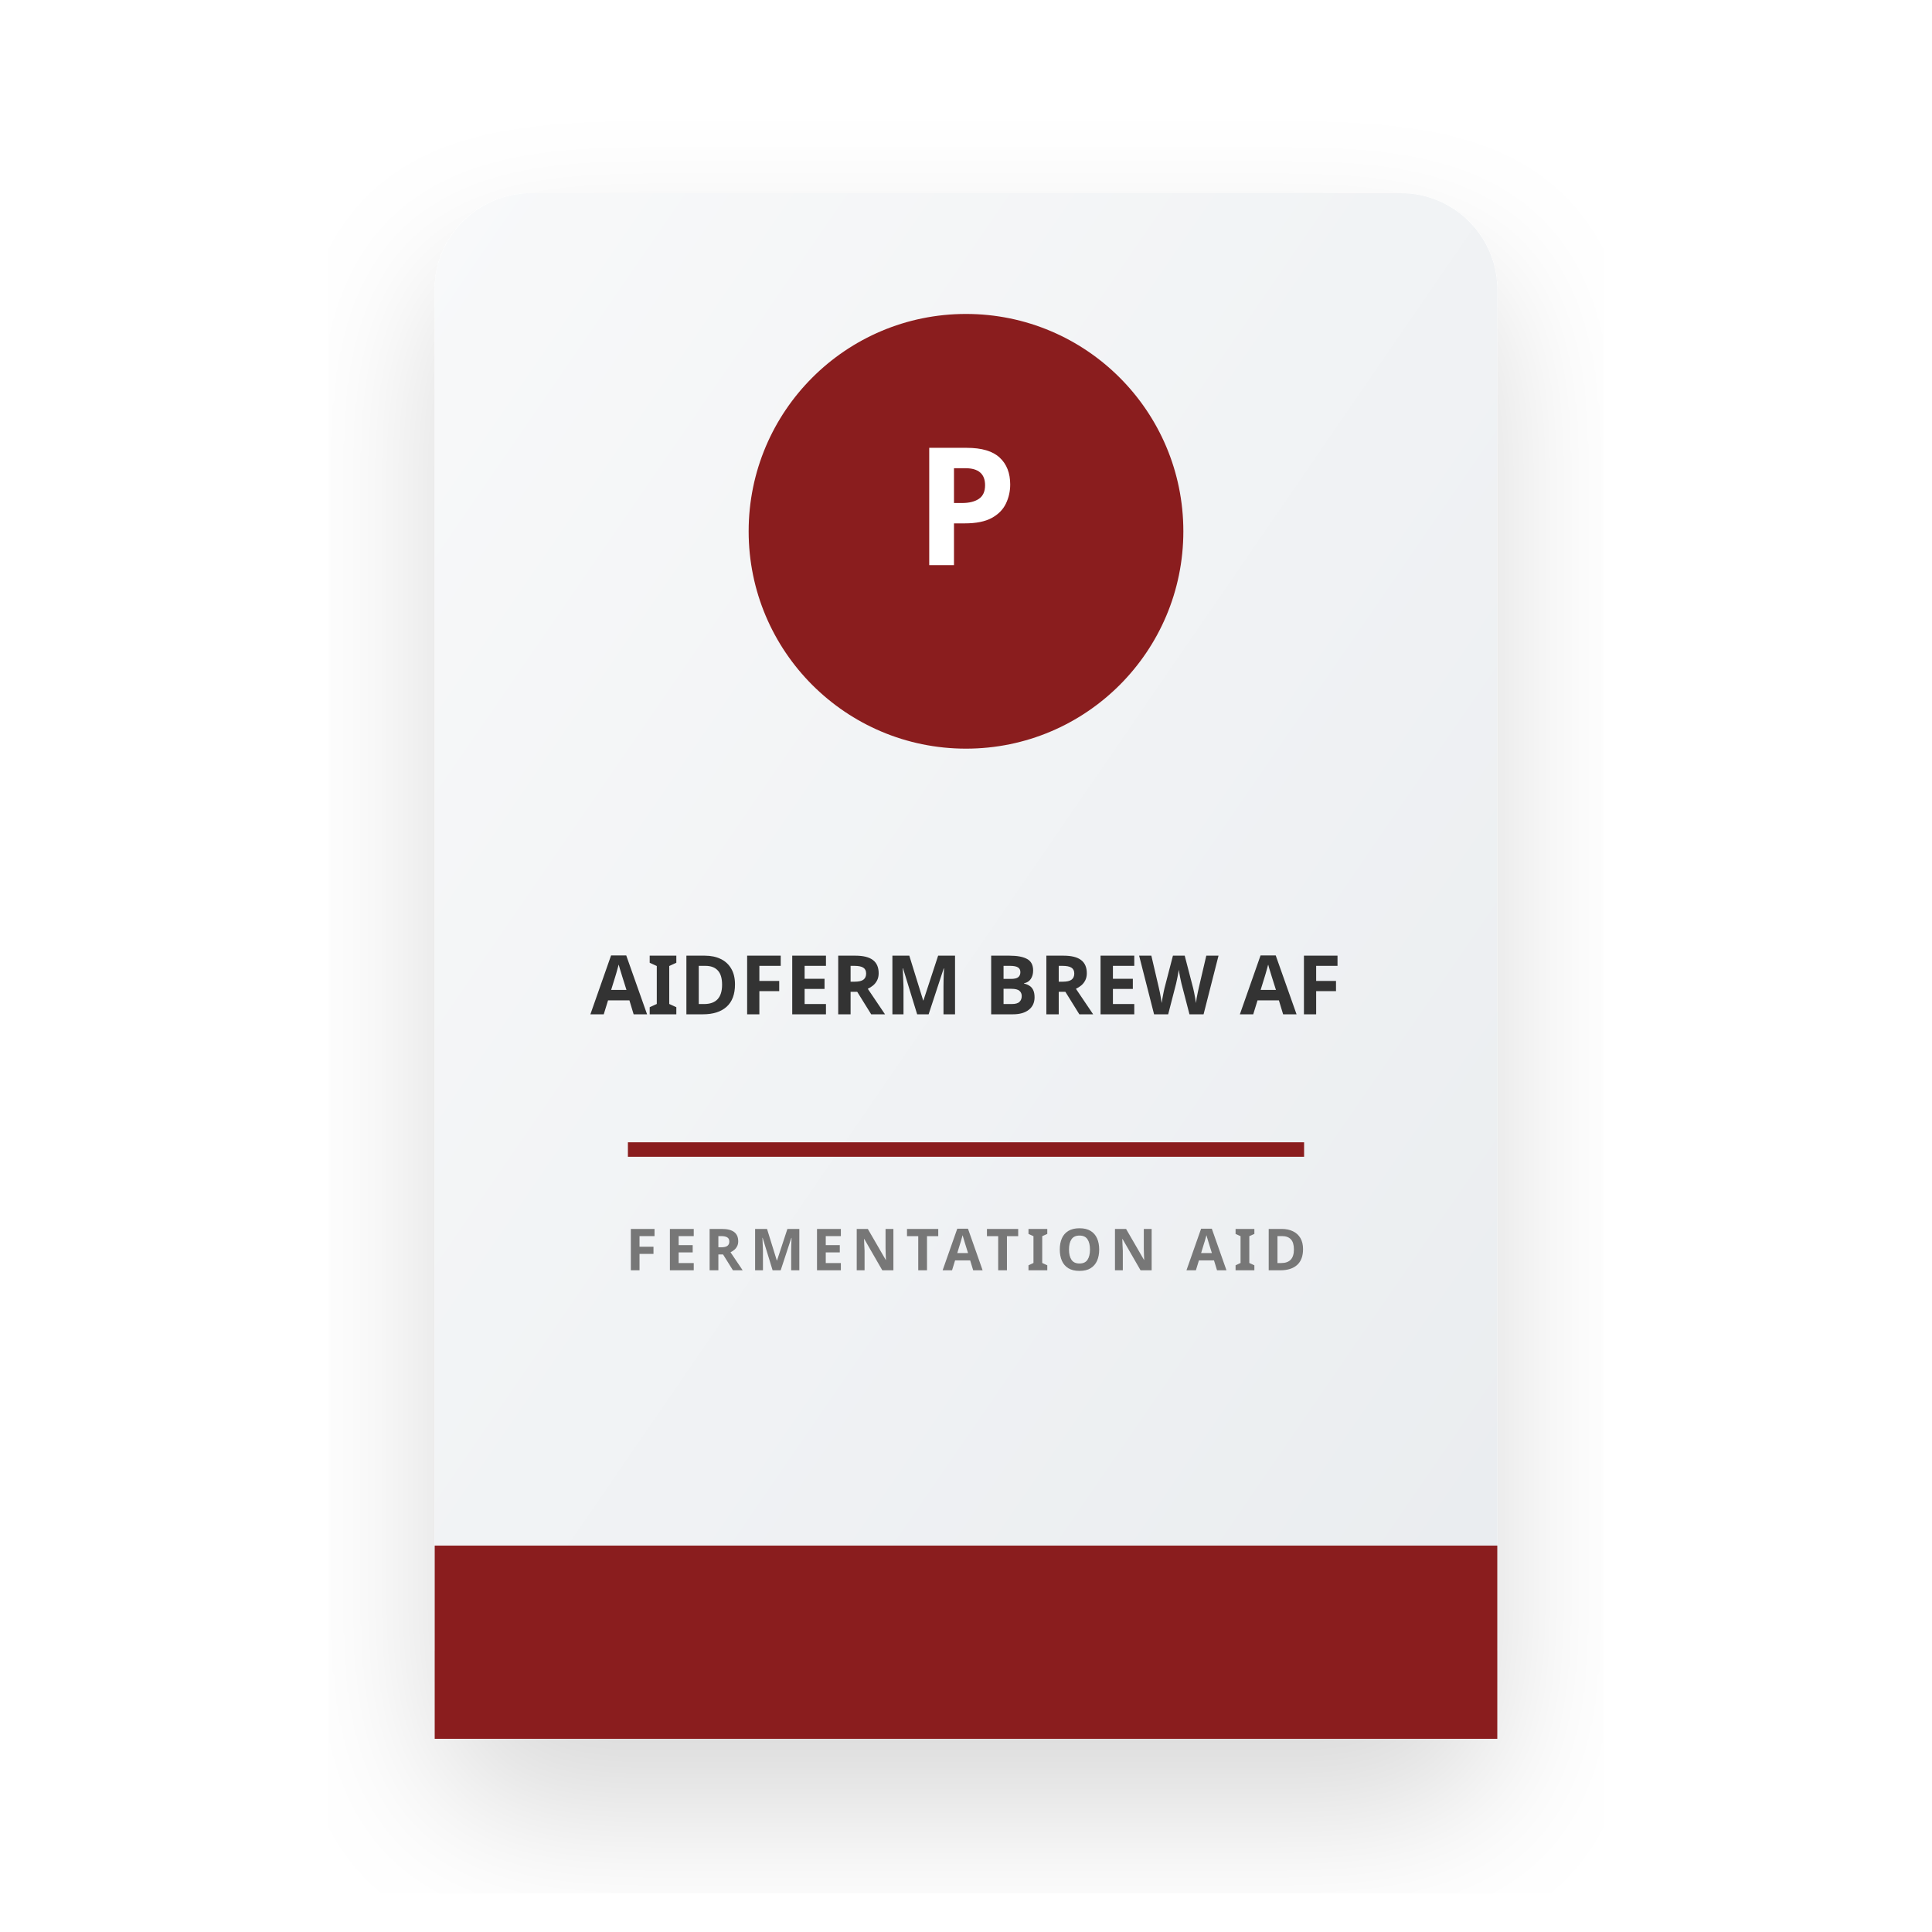
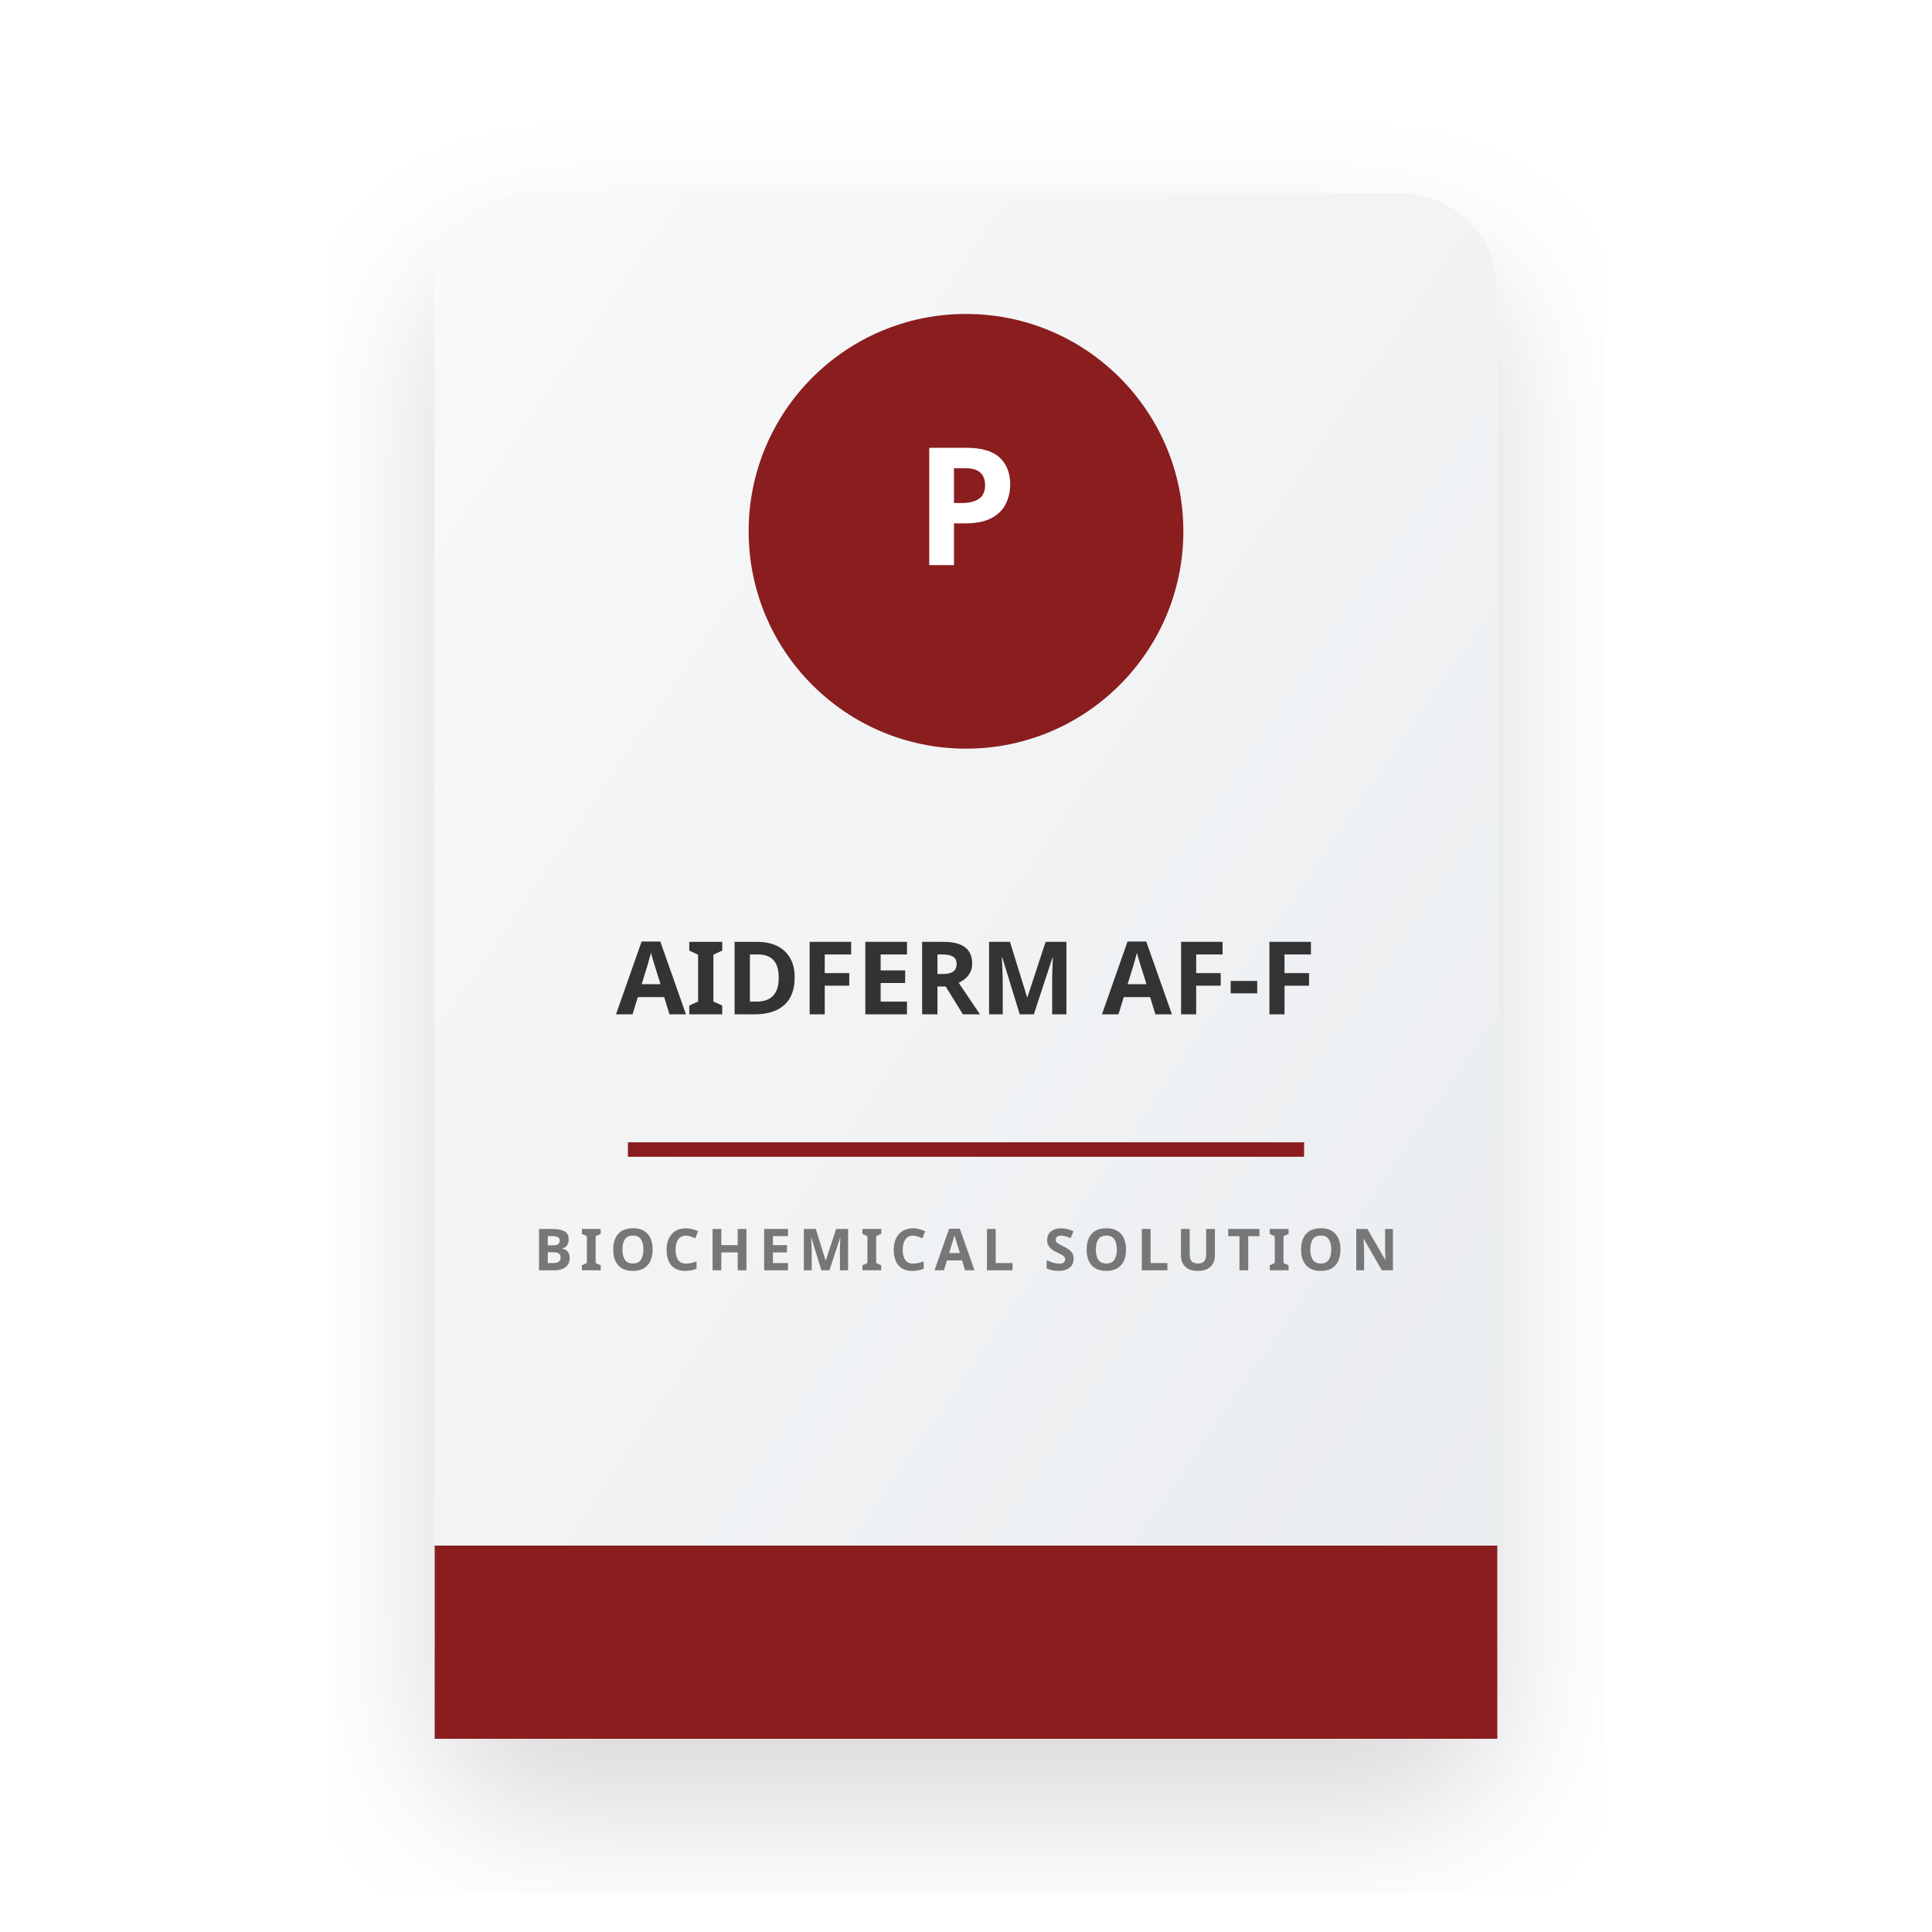
<svg xmlns="http://www.w3.org/2000/svg" width="400" height="400" viewBox="0 0 400 400">
  <defs>
    <linearGradient id="grad" x1="0%" y1="0%" x2="100%" y2="100%">
      <stop offset="0%" style="stop-color:#f8f9fa;stop-opacity:1" />
      <stop offset="100%" style="stop-color:#e9ecef;stop-opacity:1" />
    </linearGradient>
    <filter id="shadow">
      <feDropShadow dx="0" dy="15" stdDeviation="15" flood-opacity="0.15" />
    </filter>
  </defs>
  <rect width="400" height="400" fill="#ffffff" />
  <rect x="90" y="40" width="220" height="320" rx="20" ry="20" fill="url(#grad)" filter="url(#shadow)" />
  <rect x="90" y="320" width="220" height="40" rx="0" ry="0" fill="#8a1d1e" />
  <circle cx="200" cy="110" r="45" fill="#8a1d1e" />
  <text x="200" y="117" font-family="sans-serif" font-weight="bold" font-size="34" fill="#ffffff" text-anchor="middle">P</text>
-   <text x="200" y="210" font-family="sans-serif" font-weight="bold" font-size="17" fill="#333333" text-anchor="middle">AIDFERM BREW AF</text>
+   <text x="200" y="210" font-family="sans-serif" font-weight="bold" font-size="21" fill="#333333" text-anchor="middle">AIDFERM AF-F</text>
  <line x1="130" y1="238" x2="270" y2="238" stroke="#8a1d1e" stroke-width="3" />
-   <text x="200" y="263" font-family="sans-serif" font-weight="bold" font-size="12" fill="#777777" text-anchor="middle" letter-spacing="1.5">FERMENTATION AID</text>
+   <text x="200" y="263" font-family="sans-serif" font-weight="bold" font-size="12" fill="#777777" text-anchor="middle" letter-spacing="1.5">BIOCHEMICAL SOLUTION</text>
</svg>
